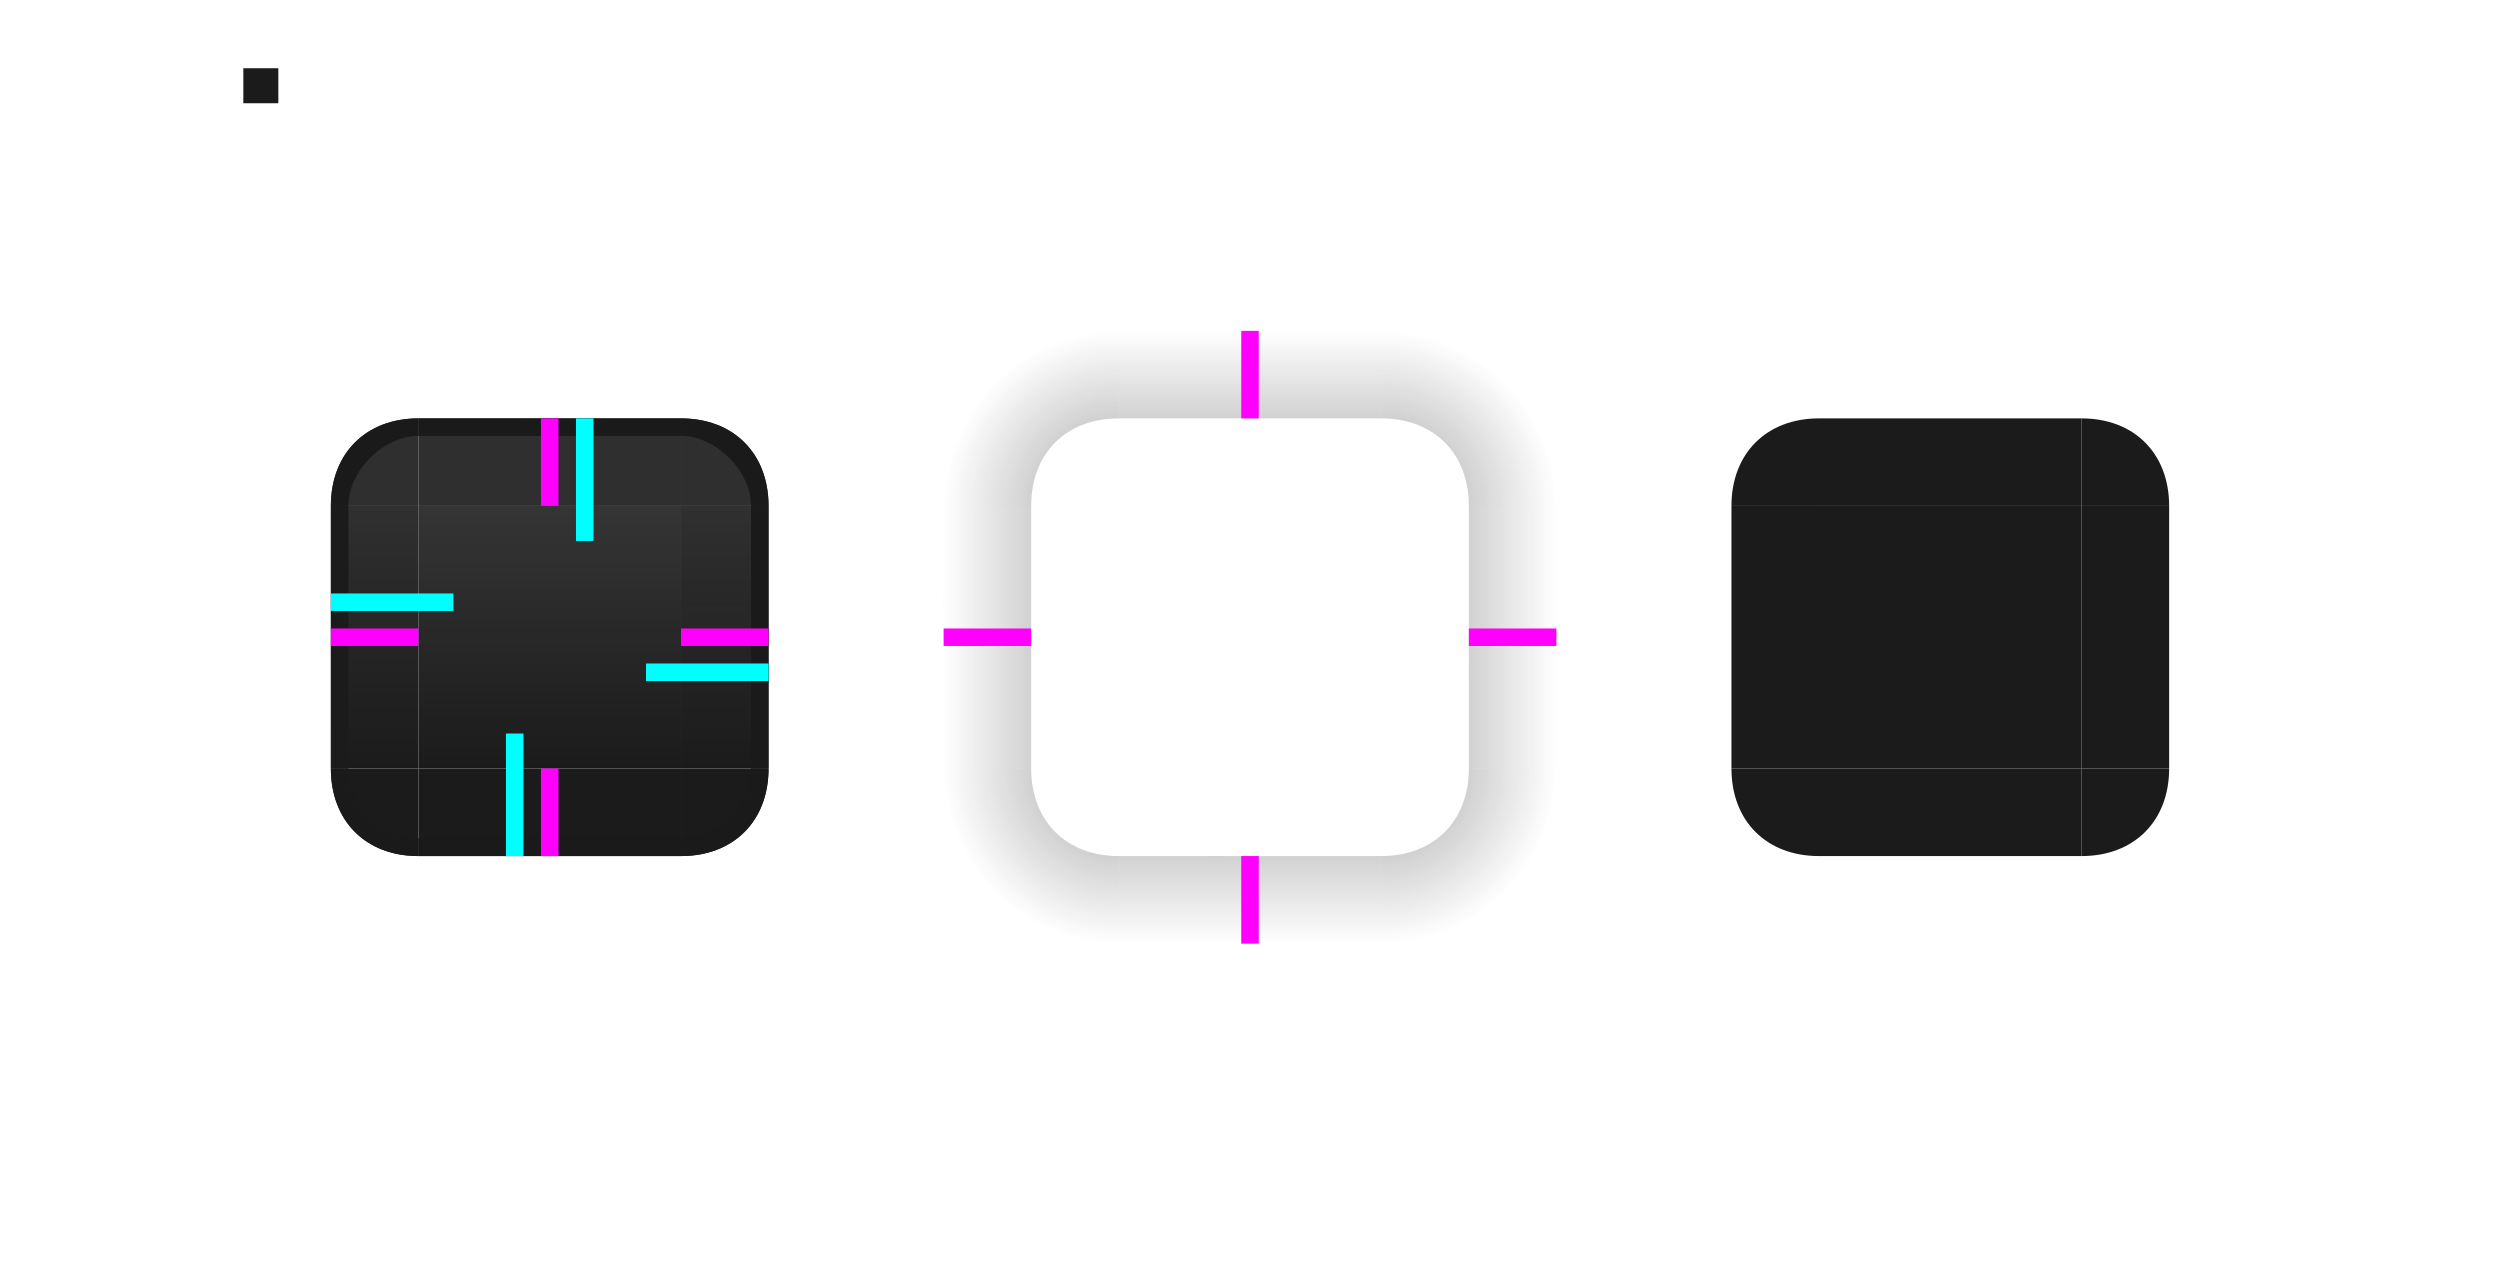
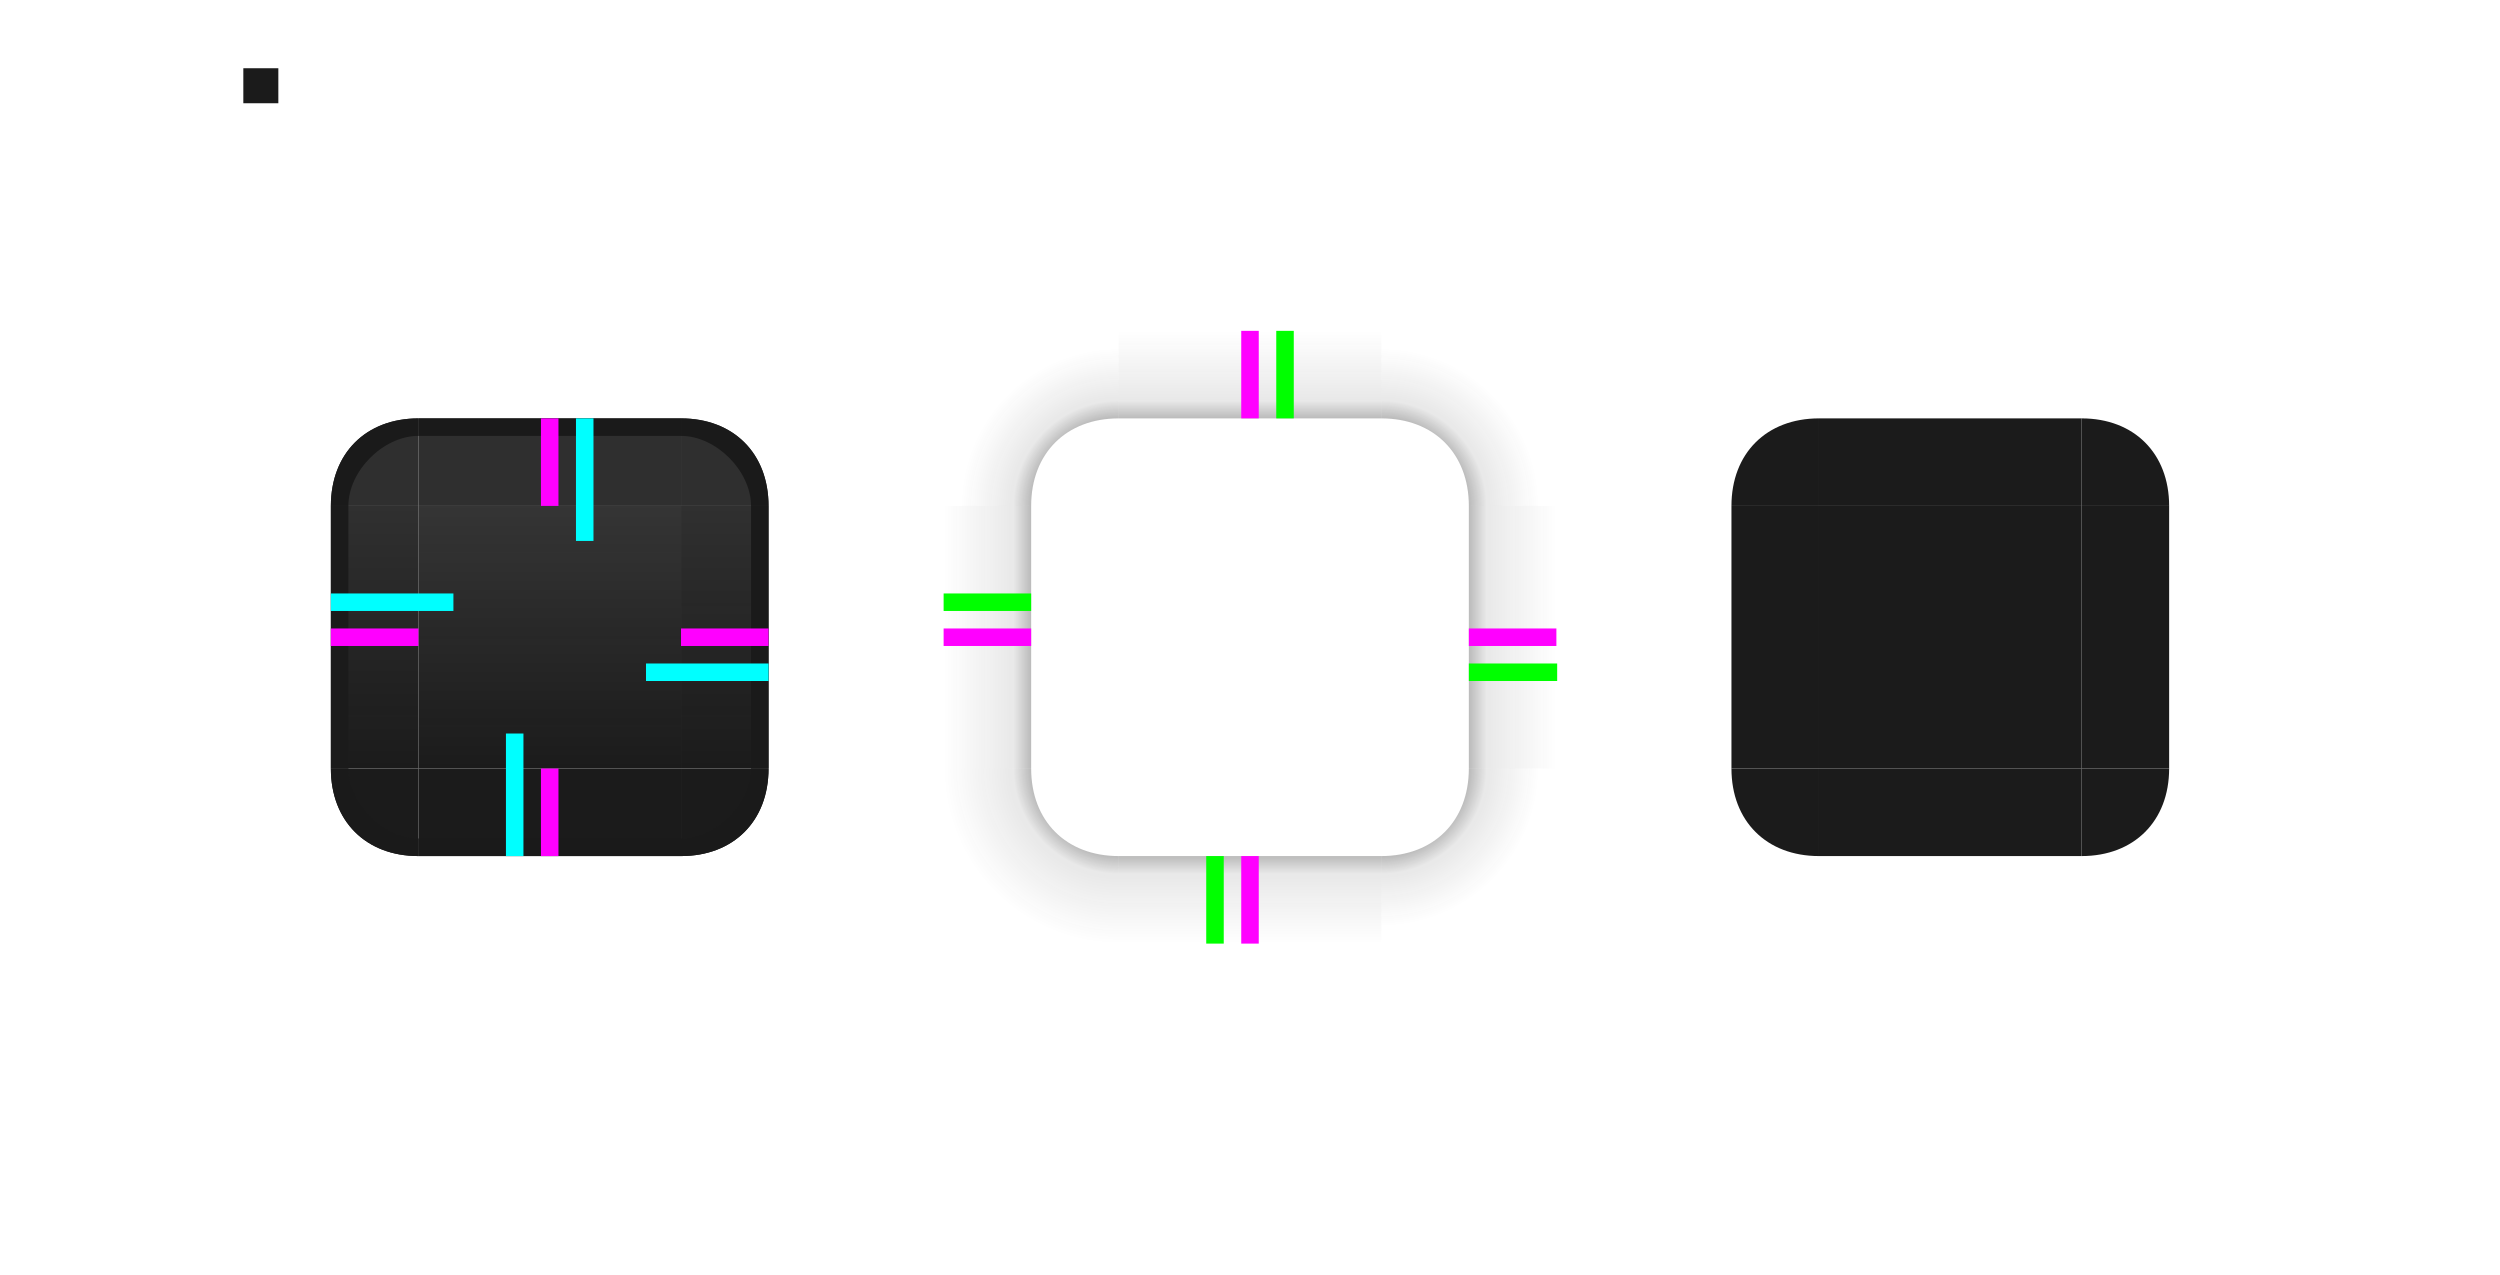
<svg xmlns="http://www.w3.org/2000/svg" xmlns:xlink="http://www.w3.org/1999/xlink" width="37.781mm" height="19.26mm" viewBox="0 0 142.795 72.795" version="1.1" id="svg4399">
  <defs id="defs4393">
    <linearGradient id="linearGradient5443">
      <stop style="stop-color:#1b1b1b;stop-opacity:1;" offset="0" id="stop5439" />
      <stop style="stop-color:#1b1b1b;stop-opacity:0.85" offset="1" id="stop5441" />
    </linearGradient>
    <linearGradient id="linearGradient5435">
      <stop style="stop-color:#1b1b1b;stop-opacity:1;" offset="0" id="stop5431" />
      <stop style="stop-color:#1b1b1b;stop-opacity:0.85" offset="1" id="stop5433" />
    </linearGradient>
    <linearGradient id="linearGradient5427">
      <stop style="stop-color:#1b1b1b;stop-opacity:1;" offset="0" id="stop5423" />
      <stop style="stop-color:#1b1b1b;stop-opacity:0.85" offset="1" id="stop5425" />
    </linearGradient>
-     <linearGradient id="linearGradient5353">
-       <stop style="stop-color:#1a1a1a;stop-opacity:0" offset="0" id="stop5349" />
-       <stop style="stop-color:#1b1b1b;stop-opacity:0.2" offset="1" id="stop5351" />
-     </linearGradient>
-     <linearGradient id="linearGradient5347">
-       <stop style="stop-color:#1a1a1a;stop-opacity:0" offset="0" id="stop5343" />
-       <stop style="stop-color:#1b1b1b;stop-opacity:0.2" offset="1" id="stop5345" />
-     </linearGradient>
-     <linearGradient id="linearGradient5341">
-       <stop style="stop-color:#1a1a1a;stop-opacity:0" offset="0" id="stop5337" />
-       <stop style="stop-color:#1b1b1b;stop-opacity:0.2" offset="1" id="stop5339" />
-     </linearGradient>
-     <linearGradient id="linearGradient5325">
-       <stop style="stop-color:#1b1b1b;stop-opacity:1" offset="0" id="stop5321" />
-       <stop style="stop-color:#1a1a1a;stop-opacity:0.206" offset="0.495" id="stop5355" />
-       <stop style="stop-color:#1a1a1a;stop-opacity:0" offset="1" id="stop5323" />
-     </linearGradient>
-     <linearGradient id="linearGradient5251">
-       <stop style="stop-color:#1a1a1a;stop-opacity:0" offset="0" id="stop5247" />
-       <stop style="stop-color:#1b1b1a;stop-opacity:0.2" offset="1" id="stop5249" />
-     </linearGradient>
-     <linearGradient xlink:href="#linearGradient5353" id="linearGradient5255" x1="255" y1="602.5" x2="260" y2="602.5" gradientUnits="userSpaceOnUse" />
-     <linearGradient xlink:href="#linearGradient5341" id="linearGradient5255-5" x1="255" y1="602.5" x2="260" y2="602.5" gradientUnits="userSpaceOnUse" gradientTransform="translate(-545,-1205)" />
-     <linearGradient xlink:href="#linearGradient5347" id="linearGradient5255-9" x1="255" y1="602.5" x2="260" y2="602.5" gradientUnits="userSpaceOnUse" gradientTransform="translate(330,-875)" />
-     <linearGradient xlink:href="#linearGradient5251" id="linearGradient5255-7" x1="255" y1="602.5" x2="260" y2="602.5" gradientUnits="userSpaceOnUse" gradientTransform="translate(-875,-330)" />
-     <radialGradient xlink:href="#linearGradient5325" id="radialGradient5327" cx="265" cy="610" fx="265" fy="610" r="5" gradientUnits="userSpaceOnUse" gradientTransform="matrix(-2,0,0,-2,795,1830)" />
-     <radialGradient xlink:href="#linearGradient5325" id="radialGradient5327-1" cx="265" cy="610" fx="265" fy="610" r="5" gradientUnits="userSpaceOnUse" gradientTransform="matrix(0,2,-2,0,1500,80)" />
-     <radialGradient xlink:href="#linearGradient5325" id="radialGradient5327-6" cx="265" cy="610" fx="265" fy="610" r="5" gradientUnits="userSpaceOnUse" gradientTransform="matrix(2,0,0,2,-250,-625)" />
-     <radialGradient xlink:href="#linearGradient5325" id="radialGradient5327-0" cx="265" cy="610" fx="265" fy="610" r="5" gradientUnits="userSpaceOnUse" gradientTransform="matrix(0,-2,2,0,-955,1125)" />
    <linearGradient xlink:href="#linearGradient5427" id="linearGradient5429" x1="233" y1="610" x2="233" y2="590" gradientUnits="userSpaceOnUse" />
    <linearGradient xlink:href="#linearGradient5435" id="linearGradient5437" x1="223" y1="610" x2="223" y2="585" gradientUnits="userSpaceOnUse" />
    <linearGradient xlink:href="#linearGradient5443" id="linearGradient5445" x1="242" y1="610" x2="242" y2="585" gradientUnits="userSpaceOnUse" />
+     <linearGradient xlink:href="#linearGradient5353" id="linearGradient5255" x1="255" y1="602.5" x2="260" y2="602.5" gradientUnits="userSpaceOnUse" gradientTransform="translate(-8e-5,-1.3e-4)" />
+     <linearGradient id="linearGradient5353">
+       <stop style="stop-color:#1a1a1a;stop-opacity:0" offset="0" id="stop5349" />
+       <stop style="stop-color:#1a1a1a;stop-opacity:0.098;" offset="0.8" id="stop968" />
+       <stop style="stop-color:#1b1b1b;stop-opacity:0.3" offset="1" id="stop5351" />
+     </linearGradient>
+     <linearGradient xlink:href="#linearGradient5347" id="linearGradient5255-5" x1="255" y1="603" x2="260" y2="603" gradientUnits="userSpaceOnUse" gradientTransform="translate(-544.9999,-1205)" />
+     <linearGradient id="linearGradient5347">
+       <stop style="stop-color:#1a1a1a;stop-opacity:0" offset="0" id="stop5343" />
+       <stop style="stop-color:#1a1a1a;stop-opacity:0.098;" offset="0.8" id="stop966" />
+       <stop style="stop-color:#1b1b1b;stop-opacity:0.3" offset="1" id="stop5345" />
+     </linearGradient>
+     <linearGradient xlink:href="#linearGradient5347" id="linearGradient5255-9" x1="255" y1="602.5" x2="260" y2="602.5" gradientUnits="userSpaceOnUse" gradientTransform="translate(329.9999,-874.9999)" />
+     <linearGradient xlink:href="#linearGradient5251" id="linearGradient5255-7" x1="255" y1="602.5" x2="260" y2="602.5" gradientUnits="userSpaceOnUse" gradientTransform="translate(-874.9999,-330.0001)" />
+     <linearGradient id="linearGradient5251">
+       <stop style="stop-color:#1a1a1a;stop-opacity:0" offset="0" id="stop5247" />
+       <stop style="stop-color:#1a1a1a;stop-opacity:0.1" offset="0.8" id="stop952" />
+       <stop style="stop-color:#1b1b1a;stop-opacity:0.3" offset="1" id="stop5249" />
+     </linearGradient>
+     <radialGradient xlink:href="#linearGradient976" id="radialGradient5327" cx="265" cy="610" fx="265" fy="610" r="5" gradientUnits="userSpaceOnUse" gradientTransform="matrix(-2,0,0,-2,794.9999,1830)" />
+     <linearGradient id="linearGradient976">
+       <stop style="stop-color:#1b1b1b;stop-opacity:1" offset="0" id="stop970" />
+       <stop style="stop-color:#1a1a1a;stop-opacity:0.3" offset="0.5" id="stop991" />
+       <stop style="stop-color:#1a1a1a;stop-opacity:0.1" offset="0.6" id="stop1383" />
+       <stop style="stop-color:#1a1a1a;stop-opacity:0" offset="1" id="stop974" />
+     </linearGradient>
+     <radialGradient xlink:href="#linearGradient960" id="radialGradient5327-1" cx="265" cy="610" fx="265" fy="610" r="5" gradientUnits="userSpaceOnUse" gradientTransform="matrix(0,2,-2,0,1500,79.99987)" />
+     <linearGradient id="linearGradient960">
+       <stop style="stop-color:#1b1b1b;stop-opacity:1" offset="0" id="stop954" />
+       <stop style="stop-color:#1a1a1a;stop-opacity:0.3" offset="0.5" id="stop964" />
+       <stop style="stop-color:#1a1a1a;stop-opacity:0.1" offset="0.6" id="stop956" />
+       <stop style="stop-color:#1a1a1a;stop-opacity:0" offset="0.9" id="stop962" />
+       <stop style="stop-color:#1a1a1a;stop-opacity:0" offset="1" id="stop958" />
+     </linearGradient>
+     <radialGradient xlink:href="#linearGradient960" id="radialGradient5327-6" cx="265" cy="610" fx="265" fy="610" r="5" gradientUnits="userSpaceOnUse" gradientTransform="matrix(2,0,0,2,-250.0001,-625.0001)" />
+     <radialGradient xlink:href="#linearGradient5325" id="radialGradient5327-0" cx="265" cy="610" fx="265" fy="610" r="5" gradientUnits="userSpaceOnUse" gradientTransform="matrix(0,-2,2,0,-955.0001,1125)" />
+     <linearGradient id="linearGradient5325">
+       <stop style="stop-color:#1b1b1b;stop-opacity:1" offset="0" id="stop5321" />
+       <stop style="stop-color:#1a1a1a;stop-opacity:0.3" offset="0.5" id="stop996" />
+       <stop style="stop-color:#1a1a1a;stop-opacity:0.1" offset="0.6" id="stop994" />
+       <stop style="stop-color:#1a1a1a;stop-opacity:0" offset="0.9" id="stop5355" />
+       <stop style="stop-color:#1a1a1a;stop-opacity:0" offset="1" id="stop5323" />
+     </linearGradient>
  </defs>
  <g id="layer1" transform="translate(-201.1024,-566.1024)">
+     <rect style="fill:url(#linearGradient5255);fill-opacity:1;stroke:none;stroke-opacity:0" id="shadow-left" width="5" height="15" x="255" y="595" />
+     <rect style="fill:url(#linearGradient5255-5);fill-opacity:1;stroke:none;stroke-opacity:0" id="shadow-right" width="5" height="15" x="-290" y="-610" transform="scale(-1)" />
+     <rect style="fill:url(#linearGradient5255-9);fill-opacity:1;stroke:none;stroke-opacity:0" id="shadow-top" width="5" height="15" x="585" y="-280" transform="rotate(90)" />
+     <rect style="fill:url(#linearGradient5255-7);fill-opacity:1;stroke:none;stroke-opacity:0" id="shadow-bottom" width="5" height="15" x="-620" y="265" transform="rotate(-90)" />
+     <path style="fill:url(#radialGradient5327);fill-opacity:1;stroke:none;stroke-width:1px;stroke-linecap:butt;stroke-linejoin:miter;stroke-opacity:1" d="m 260,610 h -5 v 10 h 10 v -5 c -3,0 -5,-2 -5,-5 z" id="shadow-bottomleft" />
+     <path style="fill:url(#radialGradient5327-1);fill-opacity:1;stroke:none;stroke-width:1px;stroke-linecap:butt;stroke-linejoin:miter;stroke-opacity:1" d="m 280,615 v 5 h 10 v -10 l -5,-1.3e-4 c 0,3 -2,5 -5,5 z" id="shadow-bottomright" />
+     <path style="fill:url(#radialGradient5327-6);fill-opacity:1;stroke:none;stroke-width:1px;stroke-linecap:butt;stroke-linejoin:miter;stroke-opacity:1" d="m 285,595 h 5 v -10 h -10 v 5 c 3,0 5,2 5,5 z" id="shadow-topright" />
+     <path style="fill:url(#radialGradient5327-0);fill-opacity:1;stroke:none;stroke-width:1px;stroke-linecap:butt;stroke-linejoin:miter;stroke-opacity:1" d="m 265,590 v -5 h -10 v 10 h 5 c 0,-3 2,-5 5,-5 z" id="shadow-topleft" />
+     <rect style="opacity:0.206;fill:#ff00ff;fill-opacity:0;stroke:none;stroke-opacity:0" id="rect5411" width="5" height="1" x="255" y="602" />
+     <rect style="fill:#ff00ff;fill-opacity:1;stroke:none;stroke-opacity:0" id="shadow-hint-left-margin" width="5" height="1" x="255" y="602" />
+     <rect style="fill:#ff00ff;fill-opacity:1;stroke:none;stroke-opacity:0" id="shadow-hint-top-margin" width="1" height="5" x="272" y="585" />
+     <rect style="fill:#ff00ff;fill-opacity:1;stroke:none;stroke-opacity:0" id="shadow-hint-right-margin" width="5" height="1" x="285" y="602" />
+     <rect style="fill:#ff00ff;fill-opacity:1;stroke:none;stroke-opacity:0" id="shadow-hint-bottom-margin" width="1" height="5" x="272" y="615" />
+     <rect style="fill:#00ff00;fill-opacity:1;stroke:none;stroke-width:0.775;stroke-opacity:0" id="shadow-hint-top-inset" width="1" height="5" x="274" y="585" />
+     <rect style="fill:#00ff00;fill-opacity:1;stroke:none;stroke-width:0.639;stroke-opacity:0" id="shadow-hint-right-inset" width="5.045" height="1" x="285" y="604" />
+     <rect style="fill:#00ff00;fill-opacity:1;stroke:none;stroke-width:0.775;stroke-opacity:0" id="shadow-hint-bottom-margin-0" width="1" height="5" x="270" y="615" />
+     <rect style="fill:#00ff00;fill-opacity:1;stroke:none;stroke-width:0.632;stroke-opacity:0" id="shadow-hint-left-inset" width="5" height="1" x="255" y="600" />
    <rect style="fill:url(#linearGradient5429);fill-opacity:1;stroke-opacity:0" id="center" width="15" height="15" x="225" y="595" />
    <g id="left">
      <rect style="fill:url(#linearGradient5437);fill-opacity:1;stroke-opacity:0" id="rect4988" width="5" height="15" x="220" y="595" />
      <path style="fill:#1b1b1b;fill-opacity:1;stroke:none;stroke-width:1px;stroke-linecap:butt;stroke-linejoin:miter;stroke-opacity:1" d="m 220,595 v 15 h 1 v -15 z" id="path4994" />
    </g>
    <g id="right">
      <rect style="fill:url(#linearGradient5445);fill-opacity:1;stroke-opacity:0" id="rect4984" width="5" height="15" x="240" y="595" />
      <path style="fill:#1a1a1a;stroke:none;stroke-width:1px;stroke-linecap:butt;stroke-linejoin:miter;stroke-opacity:1" d="m 244,595 v 15 h 1 v -15 z" id="path4996" />
    </g>
    <g id="top">
      <rect style="fill:#1b1b1b;fill-opacity:0.91;stroke-opacity:0" id="rect4986" width="15" height="5" x="225" y="590" />
      <path style="fill:#1a1a1a;stroke:none;stroke-width:1px;stroke-linecap:butt;stroke-linejoin:miter;stroke-opacity:1" d="m 225,590 h 15 v 1 h -15 z" id="path4998" />
    </g>
    <g id="bottom">
      <rect style="fill:#1b1b1b;fill-opacity:1;stroke-opacity:0" id="rect4990" width="15" height="5" x="225" y="610" />
      <path style="fill:#1a1a1a;stroke:none;stroke-width:1px;stroke-linecap:butt;stroke-linejoin:miter;stroke-opacity:1" d="m 225,615 h 15 v -1 h -15 z" id="path5000" />
    </g>
    <g id="topleft">
      <path style="fill:#1b1b1b;fill-opacity:0.91;stroke:none;stroke-width:1px;stroke-linecap:butt;stroke-linejoin:miter;stroke-opacity:1" d="m 225,590 c -3,0 -5,2 -5,5 h 5 z" id="path5002" />
      <path style="fill:#1a1a1a;stroke:none;stroke-width:1px;stroke-linecap:butt;stroke-linejoin:miter;stroke-opacity:1" d="m 220,595 c 0,-3 2,-5 5,-5 v 1 c -2,0 -4,2 -4,4 z" id="path5033" />
    </g>
    <g id="topright">
      <path style="fill:#1b1b1b;fill-opacity:0.91;stroke:none;stroke-width:1px;stroke-linecap:butt;stroke-linejoin:miter;stroke-opacity:1" d="m 245,595 c 0,-3 -2,-5 -5,-5 v 5 z" id="path5002-4" />
      <path style="fill:#1a1a1a;stroke:none;stroke-width:1px;stroke-linecap:butt;stroke-linejoin:miter;stroke-opacity:1" d="m 240,590 c 3,0 5,2 5,5 h -1 c 0,-2 -2,-4 -4,-4 z" id="path5033-6" />
    </g>
    <g id="bottomright">
      <path style="fill:#1b1b1b;fill-opacity:1;stroke:none;stroke-width:1px;stroke-linecap:butt;stroke-linejoin:miter;stroke-opacity:1" d="m 240,615 c 3,0 5,-2 5,-5 h -5 z" id="path5002-44" />
      <path style="fill:#1a1a1a;stroke:none;stroke-width:1px;stroke-linecap:butt;stroke-linejoin:miter;stroke-opacity:1" d="m 245,610 c 0,3 -2,5 -5,5 v -1 c 2,0 4,-2 4,-4 z" id="path5033-3" />
    </g>
    <g id="bottomleft">
      <path style="fill:#1b1b1b;fill-opacity:1;stroke:none;stroke-width:1px;stroke-linecap:butt;stroke-linejoin:miter;stroke-opacity:1" d="m 220,610 c 0,3 2,5 5,5 v -5 z" id="path5002-7" />
      <path style="fill:#1a1a1a;stroke:none;stroke-width:1px;stroke-linecap:butt;stroke-linejoin:miter;stroke-opacity:1" d="m 225,615 c -3,0 -5,-2 -5,-5 h 1 c 0,2 2,4 4,4 z" id="path5033-1" />
    </g>
    <rect style="fill:#1b1b1b;fill-opacity:1;stroke-opacity:0" id="mask-center" width="15" height="15" x="305" y="595" />
    <g id="g5092-3" transform="translate(80)">
      <rect style="fill:#1b1b1b;fill-opacity:1;stroke-opacity:0" id="mask-left" width="5" height="15" x="220" y="595" />
    </g>
    <g id="g5076-8" transform="translate(80)">
      <rect style="fill:#1b1b1b;fill-opacity:1;stroke-opacity:0" id="mask-right" width="5" height="15" x="240" y="595" />
    </g>
    <g id="g5068-4" transform="translate(80)">
      <rect style="fill:#1b1b1b;fill-opacity:1;stroke-opacity:0" id="mask-top" width="15" height="5" x="225" y="590" />
    </g>
    <g id="g5084-8" transform="translate(80)">
      <rect style="fill:#1b1b1b;fill-opacity:1;stroke-opacity:0" id="mask-bottom" width="15" height="5" x="225" y="610" />
    </g>
    <g id="g5064-7" transform="translate(80)">
      <path style="fill:#1b1b1b;fill-opacity:1;stroke:none;stroke-width:1px;stroke-linecap:butt;stroke-linejoin:miter;stroke-opacity:1" d="m 225,590 c -3,0 -5,2 -5,5 h 5 z" id="mask-topleft" />
    </g>
    <g id="g5072-3" transform="translate(80)">
      <path style="fill:#1b1b1b;fill-opacity:1;stroke:none;stroke-width:1px;stroke-linecap:butt;stroke-linejoin:miter;stroke-opacity:1" d="m 245,595 c 0,-3 -2,-5 -5,-5 v 5 z" id="mask-topright" />
    </g>
    <g id="g5080-0" transform="translate(80)">
      <path style="fill:#1b1b1b;fill-opacity:1;stroke:none;stroke-width:1px;stroke-linecap:butt;stroke-linejoin:miter;stroke-opacity:1" d="m 240,615 c 3,0 5,-2 5,-5 h -5 z" id="mask-bottomright" />
    </g>
    <g id="g5088-5" transform="translate(80)">
      <path style="fill:#1b1b1b;fill-opacity:1;stroke:none;stroke-width:1px;stroke-linecap:butt;stroke-linejoin:miter;stroke-opacity:1" d="m 220,610 c 0,3 2,5 5,5 v -5 z" id="mask-bottomleft" />
    </g>
    <rect style="fill:#ff00ff;fill-opacity:1;stroke:none;stroke-opacity:0" id="hint-top-margin" width="1" height="5" x="232" y="590" />
    <rect style="fill:#ff00ff;fill-opacity:1;stroke:none;stroke-opacity:0" id="hint-right-margin" width="5" height="1" x="240" y="602" />
    <rect style="fill:#ff00ff;fill-opacity:1;stroke:none;stroke-opacity:0" id="hint-left-margin" width="5" height="1" x="220" y="602" />
    <rect style="fill:#ff00ff;fill-opacity:1;stroke:none;stroke-opacity:0" id="hint-bottom-margin" width="1" height="5" x="232" y="610" />
-     <rect style="fill:url(#linearGradient5255);fill-opacity:1;stroke:none;stroke-opacity:0" id="shadow-left" width="5" height="15" x="255" y="595" />
-     <rect style="fill:url(#linearGradient5255-5);fill-opacity:1;stroke:none;stroke-opacity:0" id="shadow-right" width="5" height="15" x="-290" y="-610" transform="scale(-1)" />
-     <rect style="fill:url(#linearGradient5255-9);fill-opacity:1;stroke:none;stroke-opacity:0" id="shadow-top" width="5" height="15" x="585" y="-280" transform="rotate(90)" />
-     <rect style="fill:url(#linearGradient5255-7);fill-opacity:1;stroke:none;stroke-opacity:0" id="shadow-bottom" width="5" height="15" x="-620" y="265" transform="rotate(-90)" />
-     <path style="fill:url(#radialGradient5327);fill-opacity:1;stroke:none;stroke-width:1px;stroke-linecap:butt;stroke-linejoin:miter;stroke-opacity:1" d="m 260,610 h -5 v 10 h 10 v -5 c -3,0 -5,-2 -5,-5 z" id="shadow-bottomleft" />
-     <path style="fill:url(#radialGradient5327-1);fill-opacity:1;stroke:none;stroke-width:1px;stroke-linecap:butt;stroke-linejoin:miter;stroke-opacity:1" d="m 280,615 v 5 h 10 v -10 h -5 c 0,3 -2,5 -5,5 z" id="shadow-bottomright" />
-     <path style="fill:url(#radialGradient5327-6);fill-opacity:1;stroke:none;stroke-width:1px;stroke-linecap:butt;stroke-linejoin:miter;stroke-opacity:1" d="m 285,595 h 5 v -10 h -10 v 5 c 3,0 5,2 5,5 z" id="shadow-topright" />
-     <path style="fill:url(#radialGradient5327-0);fill-opacity:1;stroke:none;stroke-width:1px;stroke-linecap:butt;stroke-linejoin:miter;stroke-opacity:1" d="m 265,590 v -5 h -10 v 10 h 5 c 0,-3 2,-5 5,-5 z" id="shadow-topleft" />
-     <rect style="opacity:0.206;fill:#ff00ff;fill-opacity:0;stroke:none;stroke-opacity:0" id="rect5411" width="5" height="1" x="255" y="602" />
-     <rect style="opacity:1;fill:#ff00ff;fill-opacity:1;stroke:none;stroke-opacity:0" id="shadow-hint-left-margin" width="5" height="1" x="255" y="602" />
-     <rect style="opacity:1;fill:#ff00ff;fill-opacity:1;stroke:none;stroke-opacity:0" id="shadow-hint-top-margin" width="1" height="5" x="272" y="585" />
-     <rect style="opacity:1;fill:#ff00ff;fill-opacity:1;stroke:none;stroke-opacity:0" id="shadow-hint-right-margin" width="5" height="1" x="285" y="602" />
-     <rect style="opacity:1;fill:#ff00ff;fill-opacity:1;stroke:none;stroke-opacity:0" id="shadow-hint-bottom-margin" width="1" height="5" x="272" y="615" />
    <rect style="opacity:1;fill:#1b1b1b;fill-opacity:1;stroke:none;stroke-opacity:0" id="hint-stretch-borders" width="2" height="2" x="215" y="570" />
-     <rect style="opacity:1;fill:#00ff00;fill-opacity:1;stroke:none;stroke-width:0.014;stroke-opacity:0" id="shadow-hint-top-inset" width="1" height="0.001" x="274" y="585" />
-     <rect style="opacity:1;fill:#00ff00;fill-opacity:1;stroke:none;stroke-width:0.014;stroke-opacity:0" id="shadow-hint-right-inset" width="0.001" height="1" x="285" y="604" />
-     <rect style="opacity:1;fill:#00ff00;fill-opacity:1;stroke:none;stroke-width:0.014;stroke-opacity:0" id="shadow-hint-bottom-margin-0" width="1" height="0.001" x="270" y="615" />
-     <rect style="opacity:1;fill:#00ff00;fill-opacity:1;stroke:none;stroke-width:0.014;stroke-opacity:0" id="shadow-hint-left-inset" width="0.001" height="1" x="255" y="600" />
    <rect style="fill:#00ffff;fill-opacity:1;stroke:none;stroke-width:1.183;stroke-opacity:0" id="thick-hint-left-margin" width="7" height="1" x="220" y="600" />
    <rect style="fill:#00ffff;fill-opacity:1;stroke:none;stroke-width:1.183;stroke-opacity:0" id="thick-hint-top-margin" width="1" height="7" x="234" y="590" />
    <rect style="fill:#00ffff;fill-opacity:1;stroke:none;stroke-width:1.183;stroke-opacity:0" id="thick-hint-right-margin" width="7" height="1" x="238" y="604" />
    <rect style="fill:#00ffff;fill-opacity:1;stroke:none;stroke-width:1.183;stroke-opacity:0" id="thick-hint-bottom-margin" width="1" height="7" x="230" y="608" />
  </g>
</svg>
